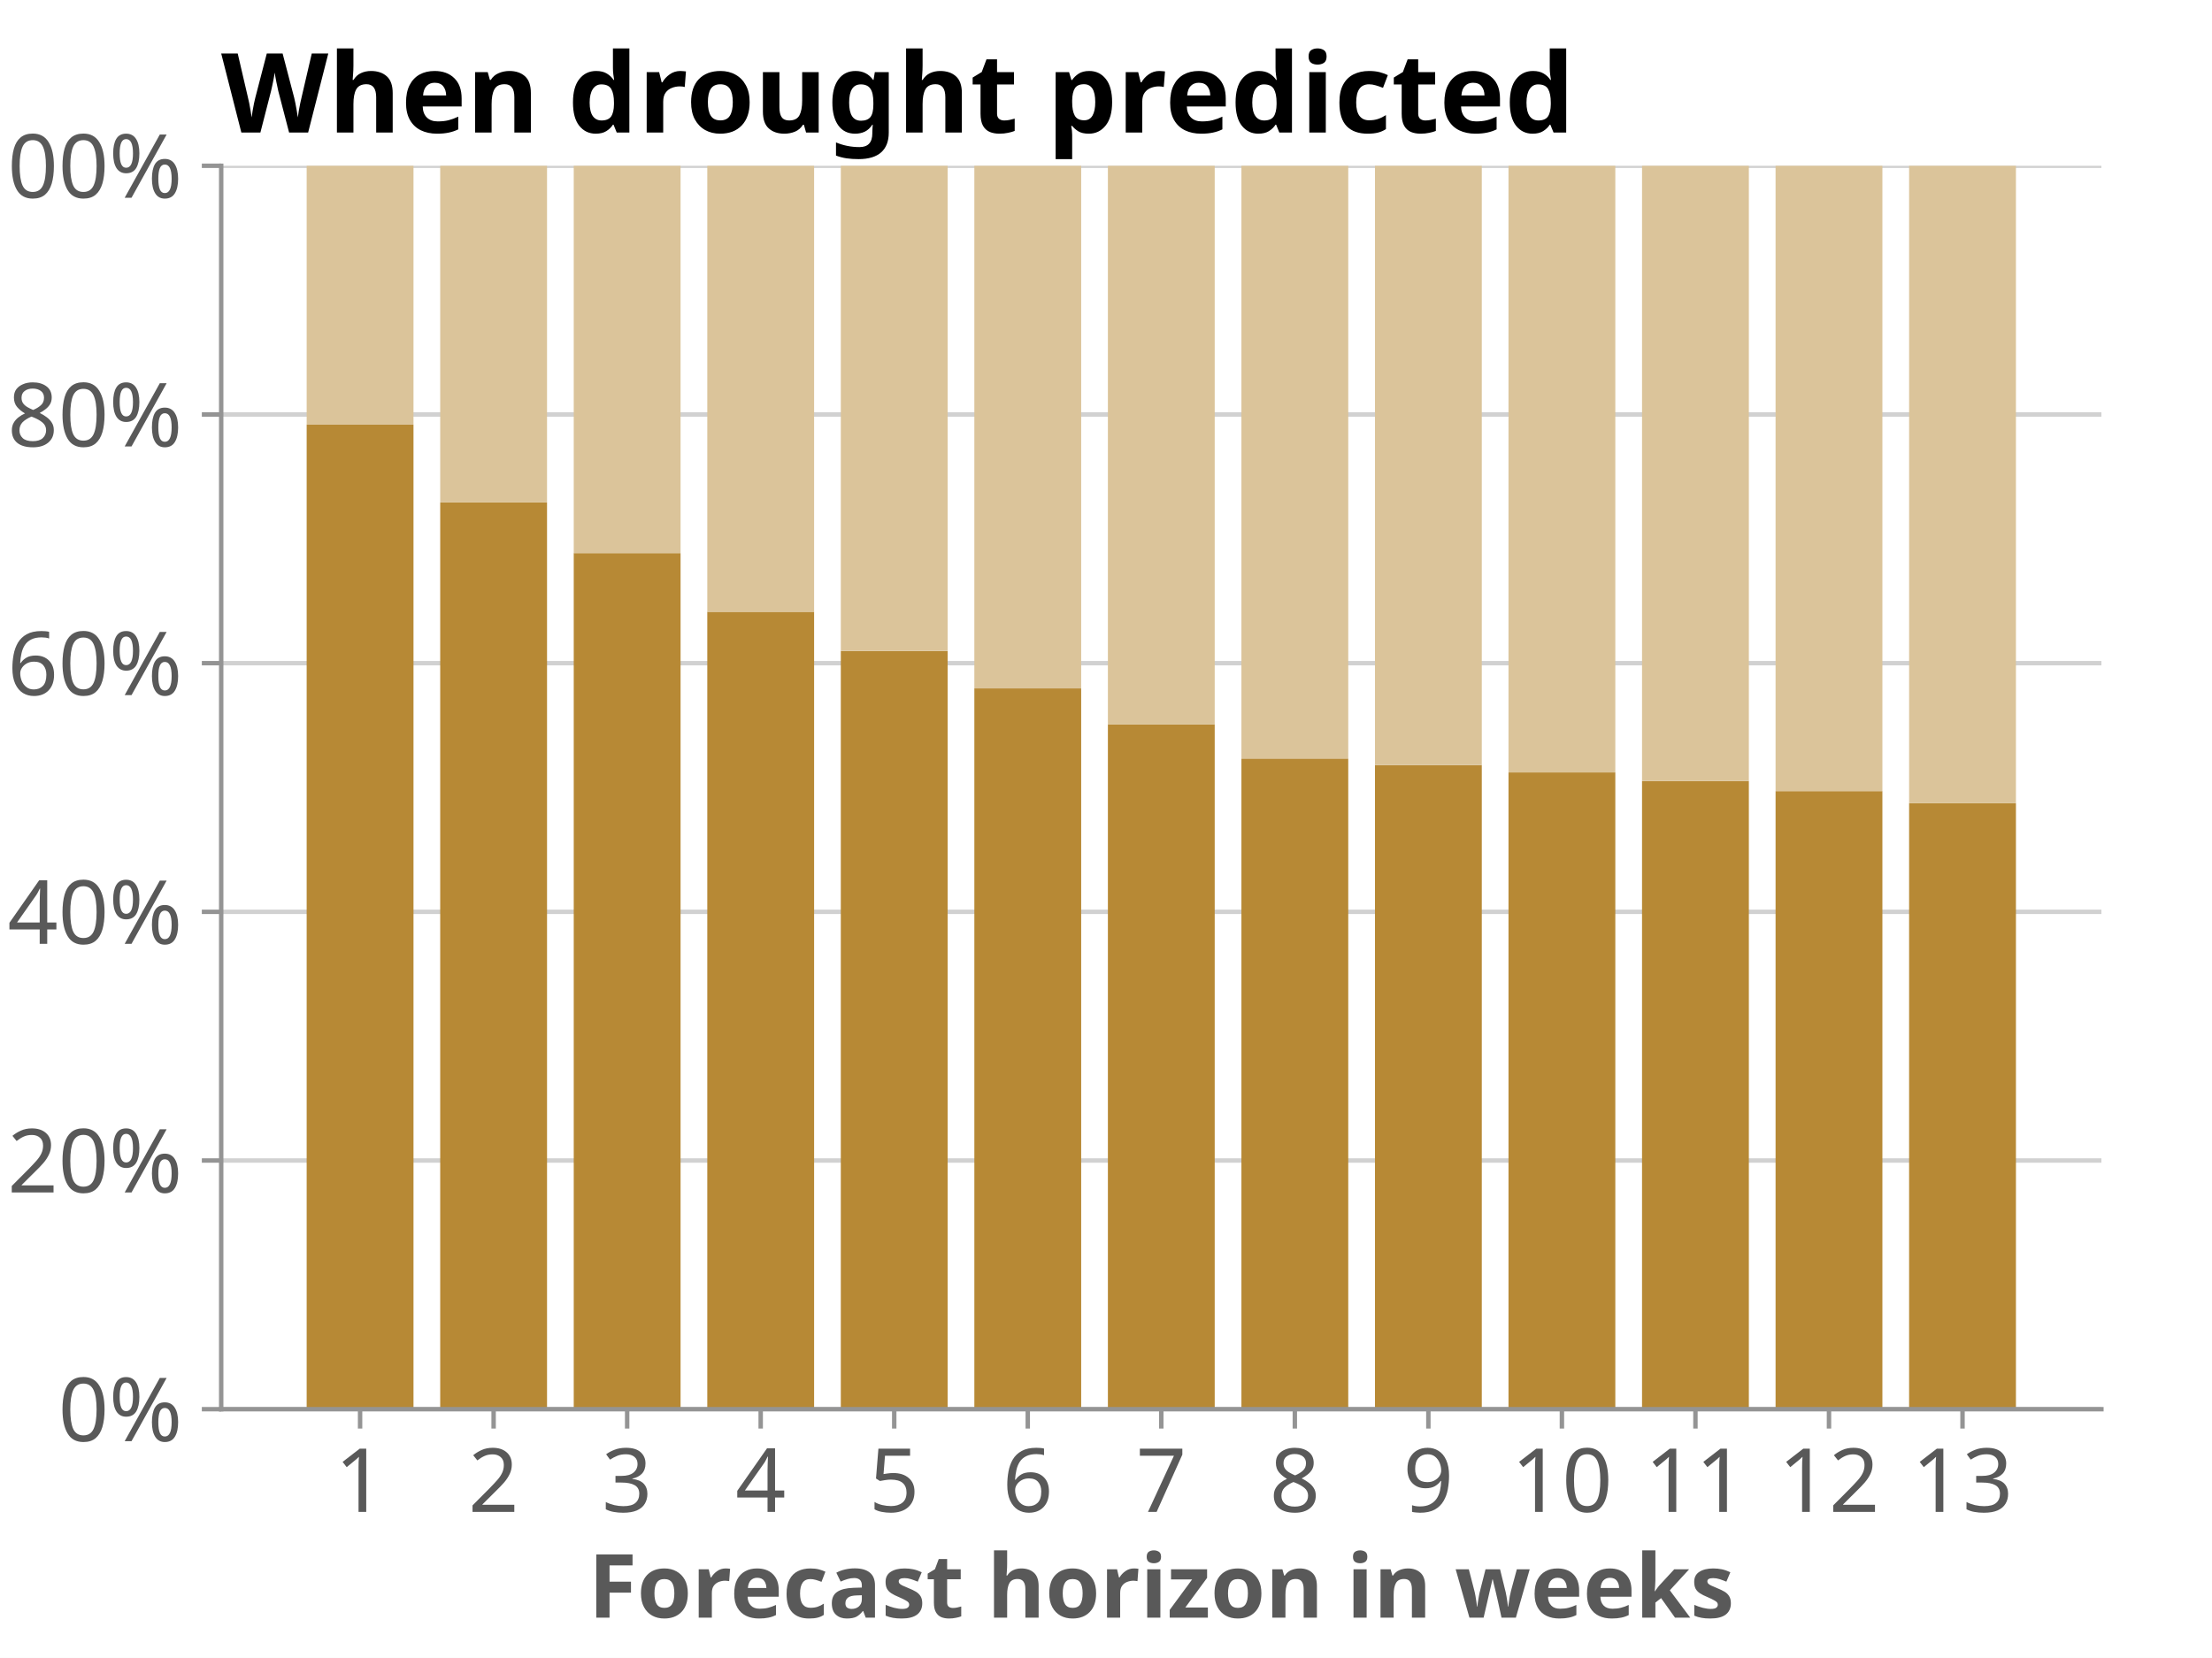
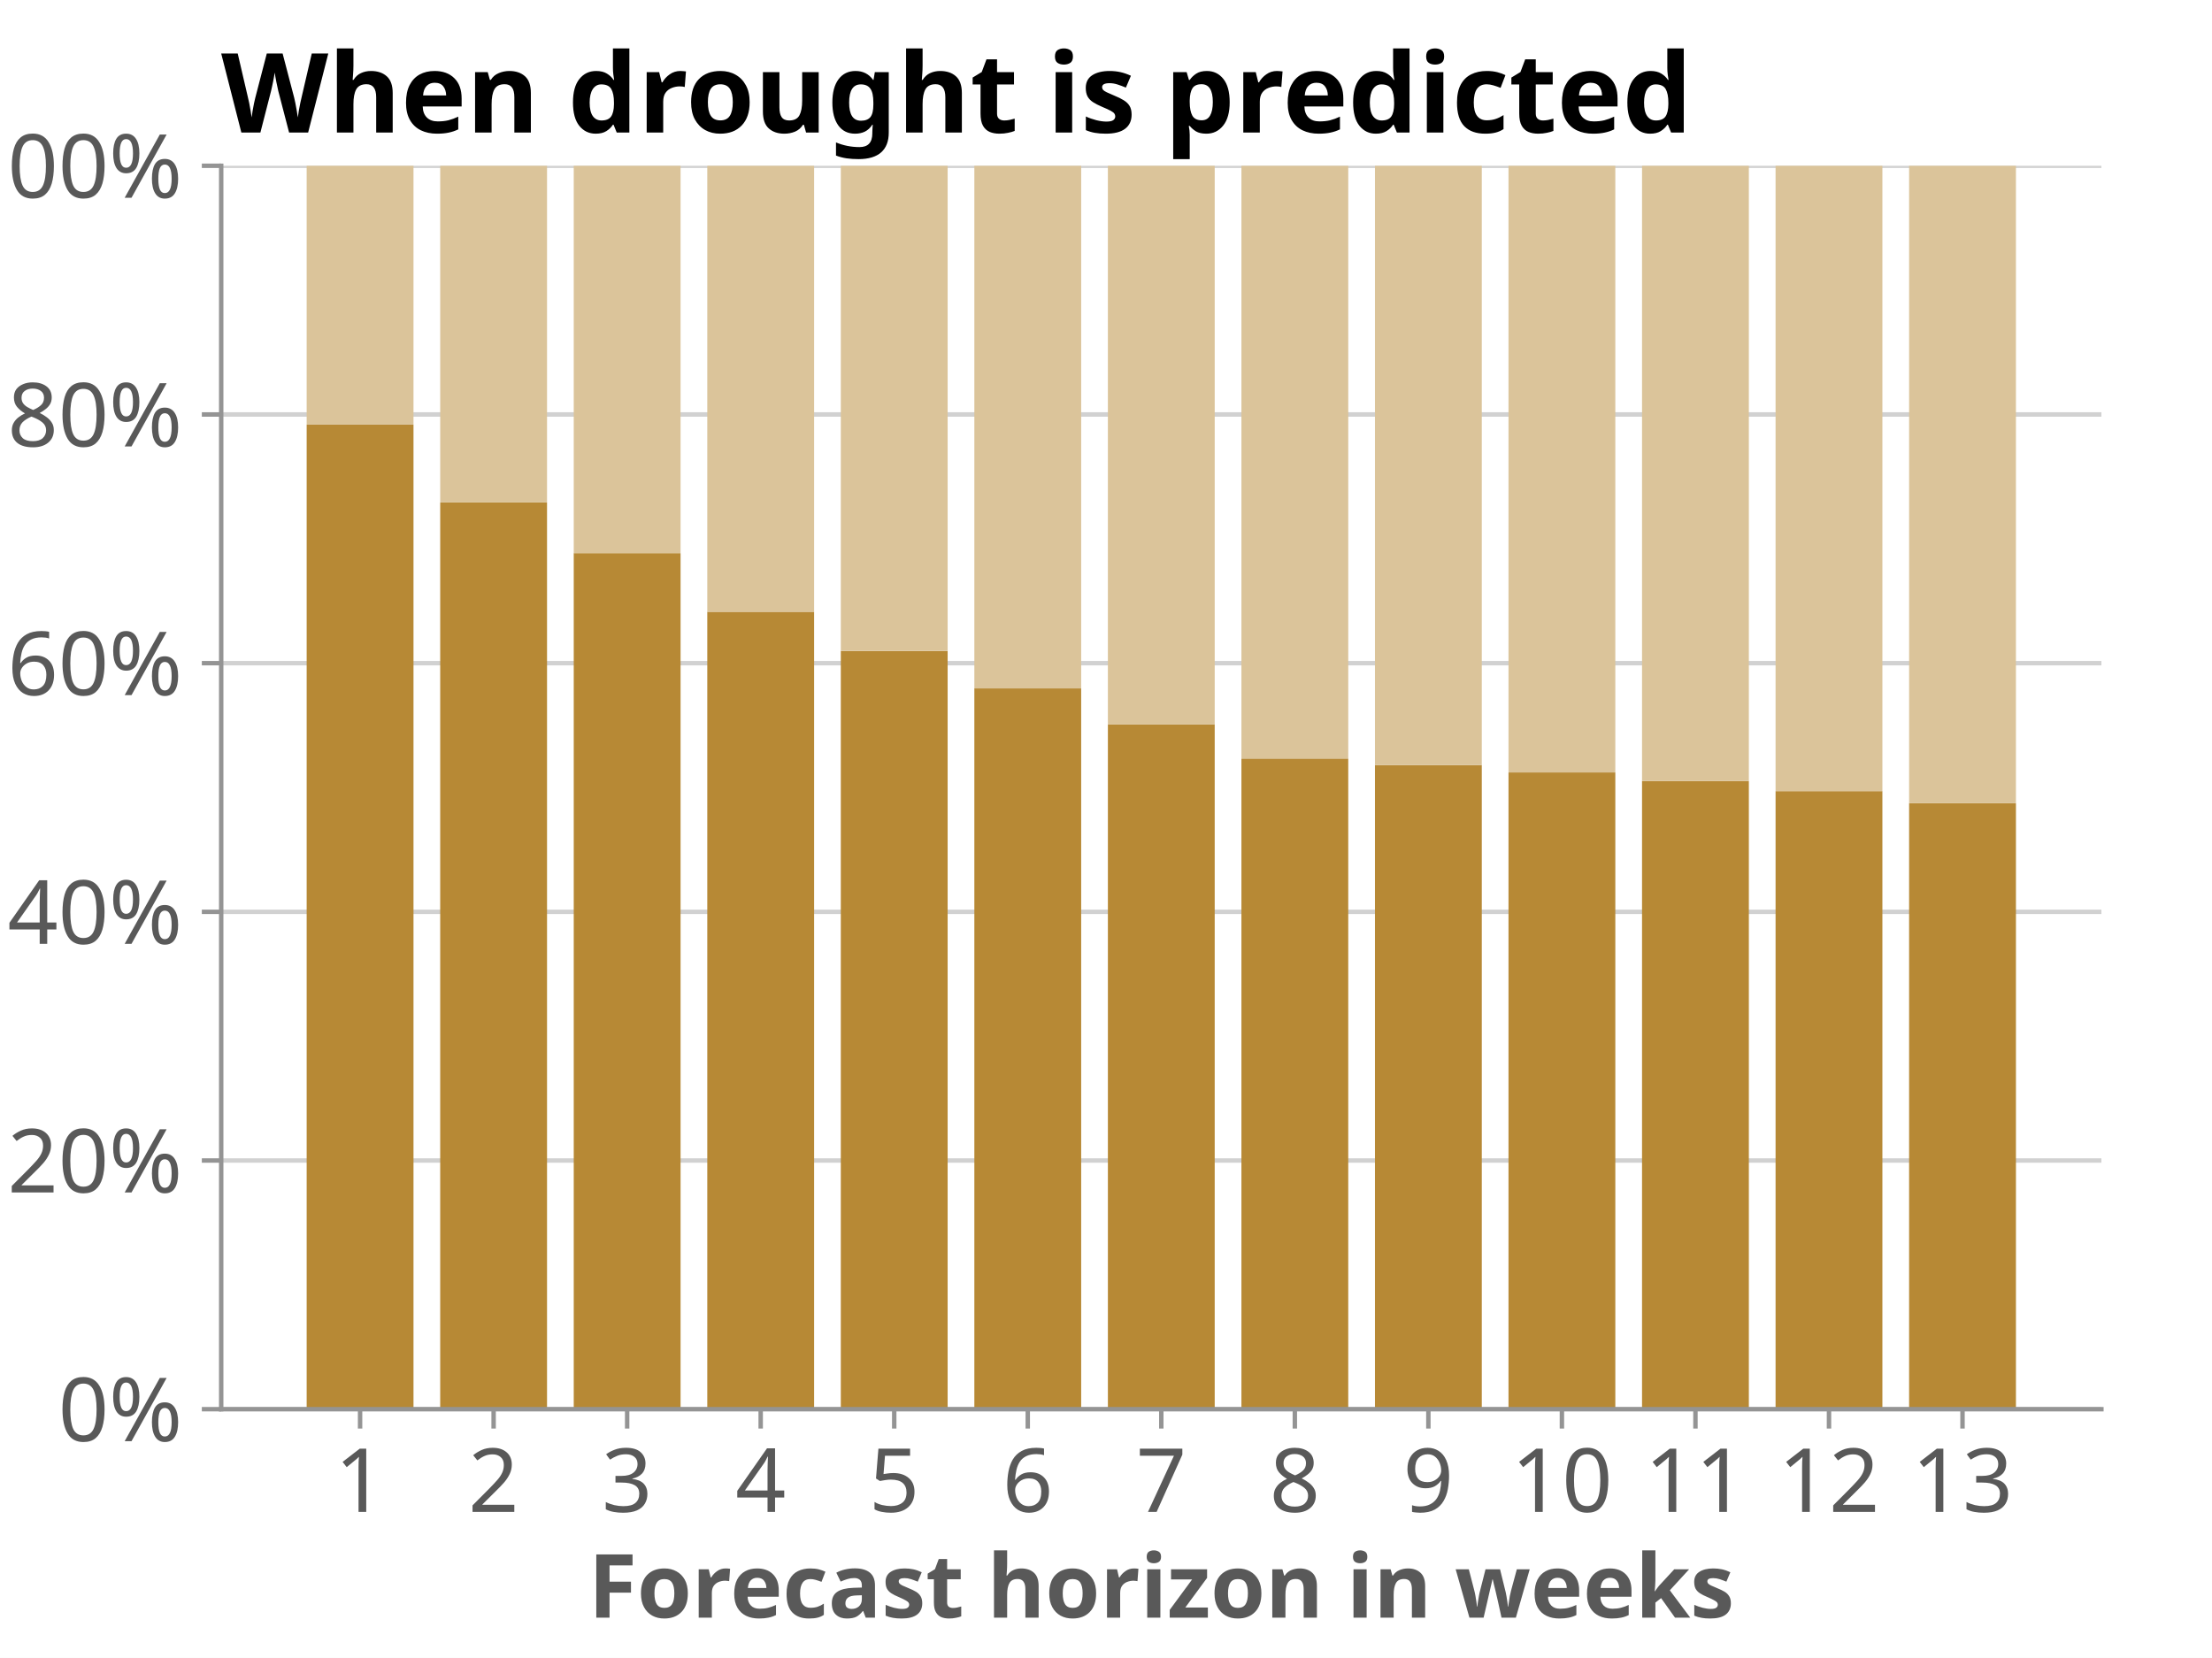
<svg xmlns="http://www.w3.org/2000/svg" xmlns:xlink="http://www.w3.org/1999/xlink" width="399.6px" height="299.52px" viewBox="0 0 399.6 299.52" version="1.1">
  <defs>
    <style type="text/css">*{stroke-linejoin: round; stroke-linecap: butt}</style>
  </defs>
  <g id="figure-forecast_truefalse_summary-yd">
    <g id="patch_1">
      <path d="M 0 299.52  L 399.6 299.52  L 399.6 0  L 0 0  z " style="fill: #ffffff" />
    </g>
    <g id="axis-forecast_truefalse_summary-yd">
      <g id="patch_2">
        <path d="M 39.96 254.592  L 379.62 254.592  L 379.62 29.952  L 39.96 29.952  z " style="fill: #ffffff" />
      </g>
      <g id="matplotlib.axis_1">
        <g id="xtick_1">
          <g id="line2d_1">
            <defs>
-               <path id="m0645071ccc" d="M 0 0  L 0 3.5  " style="stroke: #949494; stroke-width: 0.8" />
+               <path id="m888e79067d" d="M 0 0  L 0 3.5  " style="stroke: #949494; stroke-width: 0.8" />
            </defs>
            <g>
-               <use xlink:href="#m0645071ccc" x="65.049" y="254.592" style="fill: #949494; stroke: #949494; stroke-width: 0.8" />
+               <use xlink:href="#m888e79067d" x="65.049" y="254.592" style="fill: #949494; stroke: #949494; stroke-width: 0.8" />
            </g>
          </g>
          <g id="text_1">
            <text style="font-weight: 300; font-size: 16px; font-family: 'Source Sans 3', sans-serif; text-anchor: middle; fill: #595959" x="65.049" y="273.144" transform="rotate(-0 65.04852 273.1445)">1</text>
          </g>
        </g>
        <g id="xtick_2">
          <g id="line2d_2">
            <g>
-               <use xlink:href="#m0645071ccc" x="89.172" y="254.592" style="fill: #949494; stroke: #949494; stroke-width: 0.8" />
+               <use xlink:href="#m888e79067d" x="89.172" y="254.592" style="fill: #949494; stroke: #949494; stroke-width: 0.8" />
            </g>
          </g>
          <g id="text_2">
            <text style="font-weight: 300; font-size: 16px; font-family: 'Source Sans 3', sans-serif; text-anchor: middle; fill: #595959" x="89.172" y="273.144" transform="rotate(-0 89.1721 273.1445)">2</text>
          </g>
        </g>
        <g id="xtick_3">
          <g id="line2d_3">
            <g>
-               <use xlink:href="#m0645071ccc" x="113.296" y="254.592" style="fill: #949494; stroke: #949494; stroke-width: 0.8" />
+               <use xlink:href="#m888e79067d" x="113.296" y="254.592" style="fill: #949494; stroke: #949494; stroke-width: 0.8" />
            </g>
          </g>
          <g id="text_3">
            <text style="font-weight: 300; font-size: 16px; font-family: 'Source Sans 3', sans-serif; text-anchor: middle; fill: #595959" x="113.296" y="273.144" transform="rotate(-0 113.2957 273.1445)">3</text>
          </g>
        </g>
        <g id="xtick_4">
          <g id="line2d_4">
            <g>
-               <use xlink:href="#m0645071ccc" x="137.419" y="254.592" style="fill: #949494; stroke: #949494; stroke-width: 0.8" />
+               <use xlink:href="#m888e79067d" x="137.419" y="254.592" style="fill: #949494; stroke: #949494; stroke-width: 0.8" />
            </g>
          </g>
          <g id="text_4">
            <text style="font-weight: 300; font-size: 16px; font-family: 'Source Sans 3', sans-serif; text-anchor: middle; fill: #595959" x="137.419" y="273.144" transform="rotate(-0 137.4193 273.1445)">4</text>
          </g>
        </g>
        <g id="xtick_5">
          <g id="line2d_5">
            <g>
-               <use xlink:href="#m0645071ccc" x="161.543" y="254.592" style="fill: #949494; stroke: #949494; stroke-width: 0.8" />
+               <use xlink:href="#m888e79067d" x="161.543" y="254.592" style="fill: #949494; stroke: #949494; stroke-width: 0.8" />
            </g>
          </g>
          <g id="text_5">
            <text style="font-weight: 300; font-size: 16px; font-family: 'Source Sans 3', sans-serif; text-anchor: middle; fill: #595959" x="161.543" y="273.144" transform="rotate(-0 161.5428 273.1445)">5</text>
          </g>
        </g>
        <g id="xtick_6">
          <g id="line2d_6">
            <g>
-               <use xlink:href="#m0645071ccc" x="185.666" y="254.592" style="fill: #949494; stroke: #949494; stroke-width: 0.8" />
+               <use xlink:href="#m888e79067d" x="185.666" y="254.592" style="fill: #949494; stroke: #949494; stroke-width: 0.8" />
            </g>
          </g>
          <g id="text_6">
            <text style="font-weight: 300; font-size: 16px; font-family: 'Source Sans 3', sans-serif; text-anchor: middle; fill: #595959" x="185.666" y="273.144" transform="rotate(-0 185.6664 273.1445)">6</text>
          </g>
        </g>
        <g id="xtick_7">
          <g id="line2d_7">
            <g>
-               <use xlink:href="#m0645071ccc" x="209.79" y="254.592" style="fill: #949494; stroke: #949494; stroke-width: 0.8" />
+               <use xlink:href="#m888e79067d" x="209.79" y="254.592" style="fill: #949494; stroke: #949494; stroke-width: 0.8" />
            </g>
          </g>
          <g id="text_7">
            <text style="font-weight: 300; font-size: 16px; font-family: 'Source Sans 3', sans-serif; text-anchor: middle; fill: #595959" x="209.79" y="273.144" transform="rotate(-0 209.79 273.1445)">7</text>
          </g>
        </g>
        <g id="xtick_8">
          <g id="line2d_8">
            <g>
-               <use xlink:href="#m0645071ccc" x="233.914" y="254.592" style="fill: #949494; stroke: #949494; stroke-width: 0.8" />
+               <use xlink:href="#m888e79067d" x="233.914" y="254.592" style="fill: #949494; stroke: #949494; stroke-width: 0.8" />
            </g>
          </g>
          <g id="text_8">
            <text style="font-weight: 300; font-size: 16px; font-family: 'Source Sans 3', sans-serif; text-anchor: middle; fill: #595959" x="233.914" y="273.144" transform="rotate(-0 233.9136 273.1445)">8</text>
          </g>
        </g>
        <g id="xtick_9">
          <g id="line2d_9">
            <g>
-               <use xlink:href="#m0645071ccc" x="258.037" y="254.592" style="fill: #949494; stroke: #949494; stroke-width: 0.8" />
+               <use xlink:href="#m888e79067d" x="258.037" y="254.592" style="fill: #949494; stroke: #949494; stroke-width: 0.8" />
            </g>
          </g>
          <g id="text_9">
            <text style="font-weight: 300; font-size: 16px; font-family: 'Source Sans 3', sans-serif; text-anchor: middle; fill: #595959" x="258.037" y="273.144" transform="rotate(-0 258.0372 273.1445)">9</text>
          </g>
        </g>
        <g id="xtick_10">
          <g id="line2d_10">
            <g>
-               <use xlink:href="#m0645071ccc" x="282.161" y="254.592" style="fill: #949494; stroke: #949494; stroke-width: 0.8" />
+               <use xlink:href="#m888e79067d" x="282.161" y="254.592" style="fill: #949494; stroke: #949494; stroke-width: 0.8" />
            </g>
          </g>
          <g id="text_10">
            <text style="font-weight: 300; font-size: 16px; font-family: 'Source Sans 3', sans-serif; text-anchor: middle; fill: #595959" x="282.161" y="273.144" transform="rotate(-0 282.1607 273.1445)">10</text>
          </g>
        </g>
        <g id="xtick_11">
          <g id="line2d_11">
            <g>
-               <use xlink:href="#m0645071ccc" x="306.284" y="254.592" style="fill: #949494; stroke: #949494; stroke-width: 0.8" />
+               <use xlink:href="#m888e79067d" x="306.284" y="254.592" style="fill: #949494; stroke: #949494; stroke-width: 0.8" />
            </g>
          </g>
          <g id="text_11">
            <text style="font-weight: 300; font-size: 16px; font-family: 'Source Sans 3', sans-serif; text-anchor: middle; fill: #595959" x="306.284" y="273.144" transform="rotate(-0 306.2843 273.1445)">11</text>
          </g>
        </g>
        <g id="xtick_12">
          <g id="line2d_12">
            <g>
-               <use xlink:href="#m0645071ccc" x="330.408" y="254.592" style="fill: #949494; stroke: #949494; stroke-width: 0.8" />
+               <use xlink:href="#m888e79067d" x="330.408" y="254.592" style="fill: #949494; stroke: #949494; stroke-width: 0.8" />
            </g>
          </g>
          <g id="text_12">
            <text style="font-weight: 300; font-size: 16px; font-family: 'Source Sans 3', sans-serif; text-anchor: middle; fill: #595959" x="330.408" y="273.144" transform="rotate(-0 330.4079 273.1445)">12</text>
          </g>
        </g>
        <g id="xtick_13">
          <g id="line2d_13">
            <g>
-               <use xlink:href="#m0645071ccc" x="354.531" y="254.592" style="fill: #949494; stroke: #949494; stroke-width: 0.8" />
+               <use xlink:href="#m888e79067d" x="354.531" y="254.592" style="fill: #949494; stroke: #949494; stroke-width: 0.8" />
            </g>
          </g>
          <g id="text_13">
            <text style="font-weight: 300; font-size: 16px; font-family: 'Source Sans 3', sans-serif; text-anchor: middle; fill: #595959" x="354.531" y="273.144" transform="rotate(-0 354.5315 273.1445)">13</text>
          </g>
        </g>
        <g id="text_14">
          <text style="font-weight: 600; font-size: 16px; font-family: 'Source Sans 3', sans-serif; text-anchor: middle; fill: #595959" x="209.79" y="292.25" transform="rotate(-0 209.79 292.2495)">Forecast horizon in weeks</text>
        </g>
      </g>
      <g id="matplotlib.axis_2">
        <g id="ytick_1">
          <g id="line2d_14">
-             <path d="M 39.96 254.592  L 379.62 254.592  " clip-path="url(#pb589ec68a0)" style="fill: none; stroke: #d1d1d1; stroke-width: 0.8; stroke-linecap: square" />
+             <path d="M 39.96 254.592  L 379.62 254.592  " clip-path="url(#pc2e52b1921)" style="fill: none; stroke: #d1d1d1; stroke-width: 0.8; stroke-linecap: square" />
          </g>
          <g id="line2d_15">
            <defs>
-               <path id="m16486f71ae" d="M 0 0  L -3.5 0  " style="stroke: #949494; stroke-width: 0.8" />
+               <path id="mbae04f87d9" d="M 0 0  L -3.5 0  " style="stroke: #949494; stroke-width: 0.8" />
            </defs>
            <g>
-               <use xlink:href="#m16486f71ae" x="39.96" y="254.592" style="fill: #949494; stroke: #949494; stroke-width: 0.8" />
+               <use xlink:href="#mbae04f87d9" x="39.96" y="254.592" style="fill: #949494; stroke: #949494; stroke-width: 0.8" />
            </g>
          </g>
          <g id="text_15">
            <text style="font-weight: 300; font-size: 16px; font-family: 'Source Sans 3', sans-serif; text-anchor: end; fill: #595959" x="32.96" y="260.368" transform="rotate(-0 32.96 260.3682)">0%</text>
          </g>
        </g>
        <g id="ytick_2">
          <g id="line2d_16">
-             <path d="M 39.96 209.664  L 379.62 209.664  " clip-path="url(#pb589ec68a0)" style="fill: none; stroke: #d1d1d1; stroke-width: 0.8; stroke-linecap: square" />
+             <path d="M 39.96 209.664  L 379.62 209.664  " clip-path="url(#pc2e52b1921)" style="fill: none; stroke: #d1d1d1; stroke-width: 0.8; stroke-linecap: square" />
          </g>
          <g id="line2d_17">
            <g>
-               <use xlink:href="#m16486f71ae" x="39.96" y="209.664" style="fill: #949494; stroke: #949494; stroke-width: 0.8" />
+               <use xlink:href="#mbae04f87d9" x="39.96" y="209.664" style="fill: #949494; stroke: #949494; stroke-width: 0.8" />
            </g>
          </g>
          <g id="text_16">
            <text style="font-weight: 300; font-size: 16px; font-family: 'Source Sans 3', sans-serif; text-anchor: end; fill: #595959" x="32.96" y="215.44" transform="rotate(-0 32.96 215.4402)">20%</text>
          </g>
        </g>
        <g id="ytick_3">
          <g id="line2d_18">
-             <path d="M 39.96 164.736  L 379.62 164.736  " clip-path="url(#pb589ec68a0)" style="fill: none; stroke: #d1d1d1; stroke-width: 0.8; stroke-linecap: square" />
+             <path d="M 39.96 164.736  L 379.62 164.736  " clip-path="url(#pc2e52b1921)" style="fill: none; stroke: #d1d1d1; stroke-width: 0.8; stroke-linecap: square" />
          </g>
          <g id="line2d_19">
            <g>
-               <use xlink:href="#m16486f71ae" x="39.96" y="164.736" style="fill: #949494; stroke: #949494; stroke-width: 0.8" />
+               <use xlink:href="#mbae04f87d9" x="39.96" y="164.736" style="fill: #949494; stroke: #949494; stroke-width: 0.8" />
            </g>
          </g>
          <g id="text_17">
            <text style="font-weight: 300; font-size: 16px; font-family: 'Source Sans 3', sans-serif; text-anchor: end; fill: #595959" x="32.96" y="170.512" transform="rotate(-0 32.96 170.5122)">40%</text>
          </g>
        </g>
        <g id="ytick_4">
          <g id="line2d_20">
-             <path d="M 39.96 119.808  L 379.62 119.808  " clip-path="url(#pb589ec68a0)" style="fill: none; stroke: #d1d1d1; stroke-width: 0.8; stroke-linecap: square" />
+             <path d="M 39.96 119.808  L 379.62 119.808  " clip-path="url(#pc2e52b1921)" style="fill: none; stroke: #d1d1d1; stroke-width: 0.8; stroke-linecap: square" />
          </g>
          <g id="line2d_21">
            <g>
-               <use xlink:href="#m16486f71ae" x="39.96" y="119.808" style="fill: #949494; stroke: #949494; stroke-width: 0.8" />
+               <use xlink:href="#mbae04f87d9" x="39.96" y="119.808" style="fill: #949494; stroke: #949494; stroke-width: 0.8" />
            </g>
          </g>
          <g id="text_18">
            <text style="font-weight: 300; font-size: 16px; font-family: 'Source Sans 3', sans-serif; text-anchor: end; fill: #595959" x="32.96" y="125.584" transform="rotate(-0 32.96 125.5842)">60%</text>
          </g>
        </g>
        <g id="ytick_5">
          <g id="line2d_22">
-             <path d="M 39.96 74.88  L 379.62 74.88  " clip-path="url(#pb589ec68a0)" style="fill: none; stroke: #d1d1d1; stroke-width: 0.8; stroke-linecap: square" />
+             <path d="M 39.96 74.88  L 379.62 74.88  " clip-path="url(#pc2e52b1921)" style="fill: none; stroke: #d1d1d1; stroke-width: 0.8; stroke-linecap: square" />
          </g>
          <g id="line2d_23">
            <g>
-               <use xlink:href="#m16486f71ae" x="39.96" y="74.88" style="fill: #949494; stroke: #949494; stroke-width: 0.8" />
+               <use xlink:href="#mbae04f87d9" x="39.96" y="74.88" style="fill: #949494; stroke: #949494; stroke-width: 0.8" />
            </g>
          </g>
          <g id="text_19">
            <text style="font-weight: 300; font-size: 16px; font-family: 'Source Sans 3', sans-serif; text-anchor: end; fill: #595959" x="32.96" y="80.656" transform="rotate(-0 32.96 80.65625)">80%</text>
          </g>
        </g>
        <g id="ytick_6">
          <g id="line2d_24">
-             <path d="M 39.96 29.952  L 379.62 29.952  " clip-path="url(#pb589ec68a0)" style="fill: none; stroke: #d1d1d1; stroke-width: 0.8; stroke-linecap: square" />
+             <path d="M 39.96 29.952  L 379.62 29.952  " clip-path="url(#pc2e52b1921)" style="fill: none; stroke: #d1d1d1; stroke-width: 0.8; stroke-linecap: square" />
          </g>
          <g id="line2d_25">
            <g>
-               <use xlink:href="#m16486f71ae" x="39.96" y="29.952" style="fill: #949494; stroke: #949494; stroke-width: 0.8" />
+               <use xlink:href="#mbae04f87d9" x="39.96" y="29.952" style="fill: #949494; stroke: #949494; stroke-width: 0.8" />
            </g>
          </g>
          <g id="text_20">
            <text style="font-weight: 300; font-size: 16px; font-family: 'Source Sans 3', sans-serif; text-anchor: end; fill: #595959" x="32.96" y="35.728" transform="rotate(-0 32.96 35.72825)">100%</text>
          </g>
        </g>
      </g>
      <g id="FillBetweenPolyCollection_1">
-         <path d="M 55.399 254.592  L 55.399 76.711  L 74.698 76.711  L 74.698 254.592  L 74.698 254.592  L 55.399 254.592  z " clip-path="url(#pb589ec68a0)" style="fill: #b78935" />
+         <path d="M 55.399 254.592  L 55.399 76.711  L 74.698 76.711  L 74.698 254.592  L 74.698 254.592  L 55.399 254.592  z " clip-path="url(#pc2e52b1921)" style="fill: #b78935" />
      </g>
      <g id="FillBetweenPolyCollection_2">
-         <path d="M 55.399 76.711  L 55.399 29.952  L 74.698 29.952  L 74.698 76.711  L 74.698 76.711  L 55.399 76.711  z " clip-path="url(#pb589ec68a0)" style="fill: #dbc49a" />
+         <path d="M 55.399 76.711  L 55.399 29.952  L 74.698 29.952  L 74.698 76.711  L 74.698 76.711  L 55.399 76.711  z " clip-path="url(#pc2e52b1921)" style="fill: #dbc49a" />
      </g>
      <g id="FillBetweenPolyCollection_3">
-         <path d="M 79.523 254.592  L 79.523 90.766  L 98.822 90.766  L 98.822 254.592  L 98.822 254.592  L 79.523 254.592  z " clip-path="url(#pb589ec68a0)" style="fill: #b78935" />
+         <path d="M 79.523 254.592  L 79.523 90.766  L 98.822 90.766  L 98.822 254.592  L 98.822 254.592  L 79.523 254.592  z " clip-path="url(#pc2e52b1921)" style="fill: #b78935" />
      </g>
      <g id="FillBetweenPolyCollection_4">
-         <path d="M 79.523 90.766  L 79.523 29.952  L 98.822 29.952  L 98.822 90.766  L 98.822 90.766  L 79.523 90.766  z " clip-path="url(#pb589ec68a0)" style="fill: #dbc49a" />
+         <path d="M 79.523 90.766  L 79.523 29.952  L 98.822 29.952  L 98.822 90.766  L 98.822 90.766  L 79.523 90.766  z " clip-path="url(#pc2e52b1921)" style="fill: #dbc49a" />
      </g>
      <g id="FillBetweenPolyCollection_5">
-         <path d="M 103.646 254.592  L 103.646 99.932  L 122.945 99.932  L 122.945 254.592  L 122.945 254.592  L 103.646 254.592  z " clip-path="url(#pb589ec68a0)" style="fill: #b78935" />
+         <path d="M 103.646 254.592  L 103.646 99.932  L 122.945 99.932  L 122.945 254.592  L 122.945 254.592  L 103.646 254.592  z " clip-path="url(#pc2e52b1921)" style="fill: #b78935" />
      </g>
      <g id="FillBetweenPolyCollection_6">
-         <path d="M 103.646 99.932  L 103.646 29.952  L 122.945 29.952  L 122.945 99.932  L 122.945 99.932  L 103.646 99.932  z " clip-path="url(#pb589ec68a0)" style="fill: #dbc49a" />
+         <path d="M 103.646 99.932  L 103.646 29.952  L 122.945 29.952  L 122.945 99.932  L 122.945 99.932  L 103.646 99.932  z " clip-path="url(#pc2e52b1921)" style="fill: #dbc49a" />
      </g>
      <g id="FillBetweenPolyCollection_7">
-         <path d="M 127.77 254.592  L 127.77 110.526  L 147.069 110.526  L 147.069 254.592  L 147.069 254.592  L 127.77 254.592  z " clip-path="url(#pb589ec68a0)" style="fill: #b78935" />
+         <path d="M 127.77 254.592  L 127.77 110.526  L 147.069 110.526  L 147.069 254.592  L 147.069 254.592  L 127.77 254.592  z " clip-path="url(#pc2e52b1921)" style="fill: #b78935" />
      </g>
      <g id="FillBetweenPolyCollection_8">
-         <path d="M 127.77 110.526  L 127.77 29.952  L 147.069 29.952  L 147.069 110.526  L 147.069 110.526  L 127.77 110.526  z " clip-path="url(#pb589ec68a0)" style="fill: #dbc49a" />
+         <path d="M 127.77 110.526  L 127.77 29.952  L 147.069 29.952  L 147.069 110.526  L 147.069 110.526  L 127.77 110.526  z " clip-path="url(#pc2e52b1921)" style="fill: #dbc49a" />
      </g>
      <g id="FillBetweenPolyCollection_9">
-         <path d="M 151.893 254.592  L 151.893 117.605  L 171.192 117.605  L 171.192 254.592  L 171.192 254.592  L 151.893 254.592  z " clip-path="url(#pb589ec68a0)" style="fill: #b78935" />
+         <path d="M 151.893 254.592  L 151.893 117.605  L 171.192 117.605  L 171.192 254.592  L 171.192 254.592  L 151.893 254.592  z " clip-path="url(#pc2e52b1921)" style="fill: #b78935" />
      </g>
      <g id="FillBetweenPolyCollection_10">
-         <path d="M 151.893 117.605  L 151.893 29.952  L 171.192 29.952  L 171.192 117.605  L 171.192 117.605  L 151.893 117.605  z " clip-path="url(#pb589ec68a0)" style="fill: #dbc49a" />
+         <path d="M 151.893 117.605  L 151.893 29.952  L 171.192 29.952  L 171.192 117.605  L 171.192 117.605  L 151.893 117.605  z " clip-path="url(#pc2e52b1921)" style="fill: #dbc49a" />
      </g>
      <g id="FillBetweenPolyCollection_11">
-         <path d="M 176.017 254.592  L 176.017 124.369  L 195.316 124.369  L 195.316 254.592  L 195.316 254.592  L 176.017 254.592  z " clip-path="url(#pb589ec68a0)" style="fill: #b78935" />
+         <path d="M 176.017 254.592  L 176.017 124.369  L 195.316 124.369  L 195.316 254.592  L 195.316 254.592  L 176.017 254.592  z " clip-path="url(#pc2e52b1921)" style="fill: #b78935" />
      </g>
      <g id="FillBetweenPolyCollection_12">
-         <path d="M 176.017 124.369  L 176.017 29.952  L 195.316 29.952  L 195.316 124.369  L 195.316 124.369  L 176.017 124.369  z " clip-path="url(#pb589ec68a0)" style="fill: #dbc49a" />
+         <path d="M 176.017 124.369  L 176.017 29.952  L 195.316 29.952  L 195.316 124.369  L 195.316 124.369  L 176.017 124.369  z " clip-path="url(#pc2e52b1921)" style="fill: #dbc49a" />
      </g>
      <g id="FillBetweenPolyCollection_13">
-         <path d="M 200.141 254.592  L 200.141 130.84  L 219.439 130.84  L 219.439 254.592  L 219.439 254.592  L 200.141 254.592  z " clip-path="url(#pb589ec68a0)" style="fill: #b78935" />
+         <path d="M 200.141 254.592  L 200.141 130.84  L 219.439 130.84  L 219.439 254.592  L 219.439 254.592  L 200.141 254.592  z " clip-path="url(#pc2e52b1921)" style="fill: #b78935" />
      </g>
      <g id="FillBetweenPolyCollection_14">
-         <path d="M 200.141 130.84  L 200.141 29.952  L 219.439 29.952  L 219.439 130.84  L 219.439 130.84  L 200.141 130.84  z " clip-path="url(#pb589ec68a0)" style="fill: #dbc49a" />
+         <path d="M 200.141 130.84  L 200.141 29.952  L 219.439 29.952  L 219.439 130.84  L 219.439 130.84  L 200.141 130.84  z " clip-path="url(#pc2e52b1921)" style="fill: #dbc49a" />
      </g>
      <g id="FillBetweenPolyCollection_15">
-         <path d="M 224.264 254.592  L 224.264 137.036  L 243.563 137.036  L 243.563 254.592  L 243.563 254.592  L 224.264 254.592  z " clip-path="url(#pb589ec68a0)" style="fill: #b78935" />
+         <path d="M 224.264 254.592  L 224.264 137.036  L 243.563 137.036  L 243.563 254.592  L 243.563 254.592  L 224.264 254.592  z " clip-path="url(#pc2e52b1921)" style="fill: #b78935" />
      </g>
      <g id="FillBetweenPolyCollection_16">
-         <path d="M 224.264 137.036  L 224.264 29.952  L 243.563 29.952  L 243.563 137.036  L 243.563 137.036  L 224.264 137.036  z " clip-path="url(#pb589ec68a0)" style="fill: #dbc49a" />
+         <path d="M 224.264 137.036  L 224.264 29.952  L 243.563 29.952  L 243.563 137.036  L 243.563 137.036  L 224.264 137.036  z " clip-path="url(#pc2e52b1921)" style="fill: #dbc49a" />
      </g>
      <g id="FillBetweenPolyCollection_17">
-         <path d="M 248.388 254.592  L 248.388 138.204  L 267.687 138.204  L 267.687 254.592  L 267.687 254.592  L 248.388 254.592  z " clip-path="url(#pb589ec68a0)" style="fill: #b78935" />
+         <path d="M 248.388 254.592  L 248.388 138.204  L 267.687 138.204  L 267.687 254.592  L 267.687 254.592  L 248.388 254.592  z " clip-path="url(#pc2e52b1921)" style="fill: #b78935" />
      </g>
      <g id="FillBetweenPolyCollection_18">
-         <path d="M 248.388 138.204  L 248.388 29.952  L 267.687 29.952  L 267.687 138.204  L 267.687 138.204  L 248.388 138.204  z " clip-path="url(#pb589ec68a0)" style="fill: #dbc49a" />
+         <path d="M 248.388 138.204  L 248.388 29.952  L 267.687 29.952  L 267.687 138.204  L 267.687 138.204  L 248.388 138.204  z " clip-path="url(#pc2e52b1921)" style="fill: #dbc49a" />
      </g>
      <g id="FillBetweenPolyCollection_19">
-         <path d="M 272.511 254.592  L 272.511 139.546  L 291.81 139.546  L 291.81 254.592  L 291.81 254.592  L 272.511 254.592  z " clip-path="url(#pb589ec68a0)" style="fill: #b78935" />
+         <path d="M 272.511 254.592  L 272.511 139.546  L 291.81 139.546  L 291.81 254.592  L 291.81 254.592  L 272.511 254.592  z " clip-path="url(#pc2e52b1921)" style="fill: #b78935" />
      </g>
      <g id="FillBetweenPolyCollection_20">
-         <path d="M 272.511 139.546  L 272.511 29.952  L 291.81 29.952  L 291.81 139.546  L 291.81 139.546  L 272.511 139.546  z " clip-path="url(#pb589ec68a0)" style="fill: #dbc49a" />
+         <path d="M 272.511 139.546  L 272.511 29.952  L 291.81 29.952  L 291.81 139.546  L 291.81 139.546  L 272.511 139.546  z " clip-path="url(#pc2e52b1921)" style="fill: #dbc49a" />
      </g>
      <g id="FillBetweenPolyCollection_21">
-         <path d="M 296.635 254.592  L 296.635 141.104  L 315.934 141.104  L 315.934 254.592  L 315.934 254.592  L 296.635 254.592  z " clip-path="url(#pb589ec68a0)" style="fill: #b78935" />
+         <path d="M 296.635 254.592  L 296.635 141.104  L 315.934 141.104  L 315.934 254.592  L 315.934 254.592  L 296.635 254.592  z " clip-path="url(#pc2e52b1921)" style="fill: #b78935" />
      </g>
      <g id="FillBetweenPolyCollection_22">
-         <path d="M 296.635 141.104  L 296.635 29.952  L 315.934 29.952  L 315.934 141.104  L 315.934 141.104  L 296.635 141.104  z " clip-path="url(#pb589ec68a0)" style="fill: #dbc49a" />
+         <path d="M 296.635 141.104  L 296.635 29.952  L 315.934 29.952  L 315.934 141.104  L 315.934 141.104  L 296.635 141.104  z " clip-path="url(#pc2e52b1921)" style="fill: #dbc49a" />
      </g>
      <g id="FillBetweenPolyCollection_23">
-         <path d="M 320.758 254.592  L 320.758 142.934  L 340.057 142.934  L 340.057 254.592  L 340.057 254.592  L 320.758 254.592  z " clip-path="url(#pb589ec68a0)" style="fill: #b78935" />
+         <path d="M 320.758 254.592  L 320.758 142.934  L 340.057 142.934  L 340.057 254.592  L 340.057 254.592  L 320.758 254.592  z " clip-path="url(#pc2e52b1921)" style="fill: #b78935" />
      </g>
      <g id="FillBetweenPolyCollection_24">
-         <path d="M 320.758 142.934  L 320.758 29.952  L 340.057 29.952  L 340.057 142.934  L 340.057 142.934  L 320.758 142.934  z " clip-path="url(#pb589ec68a0)" style="fill: #dbc49a" />
+         <path d="M 320.758 142.934  L 320.758 29.952  L 340.057 29.952  L 340.057 142.934  L 340.057 142.934  L 320.758 142.934  z " clip-path="url(#pc2e52b1921)" style="fill: #dbc49a" />
      </g>
      <g id="FillBetweenPolyCollection_25">
-         <path d="M 344.882 254.592  L 344.882 145.115  L 364.181 145.115  L 364.181 254.592  L 364.181 254.592  L 344.882 254.592  z " clip-path="url(#pb589ec68a0)" style="fill: #b78935" />
+         <path d="M 344.882 254.592  L 344.882 145.115  L 364.181 145.115  L 364.181 254.592  L 364.181 254.592  L 344.882 254.592  z " clip-path="url(#pc2e52b1921)" style="fill: #b78935" />
      </g>
      <g id="FillBetweenPolyCollection_26">
-         <path d="M 344.882 145.115  L 344.882 29.952  L 364.181 29.952  L 364.181 145.115  L 364.181 145.115  L 344.882 145.115  z " clip-path="url(#pb589ec68a0)" style="fill: #dbc49a" />
+         <path d="M 344.882 145.115  L 344.882 29.952  L 364.181 29.952  L 364.181 145.115  L 364.181 145.115  L 344.882 145.115  z " clip-path="url(#pc2e52b1921)" style="fill: #dbc49a" />
      </g>
      <g id="patch_3">
        <path d="M 39.96 254.592  L 39.96 29.952  " style="fill: none; stroke: #949494; stroke-width: 0.8; stroke-linejoin: miter; stroke-linecap: square" />
      </g>
      <g id="patch_4">
        <path d="M 39.96 254.592  L 379.62 254.592  " style="fill: none; stroke: #949494; stroke-width: 0.8; stroke-linejoin: miter; stroke-linecap: square" />
      </g>
      <g id="text_21">
-         <text style="font-weight: 800; font-size: 20px; font-family: 'Source Sans 3', sans-serif; text-anchor: start" x="39.96" y="23.952" transform="rotate(-0 39.96 23.952)">When drought predicted</text>
+         <text style="font-weight: 800; font-size: 20px; font-family: 'Source Sans 3', sans-serif; text-anchor: start" x="39.96" y="23.952" transform="rotate(-0 39.96 23.952)">When drought is predicted</text>
      </g>
    </g>
  </g>
  <defs>
-     <clipPath id="pb589ec68a0">
+     <clipPath id="pc2e52b1921">
      <rect x="39.96" y="29.952" width="339.66" height="224.64" />
    </clipPath>
  </defs>
</svg>
